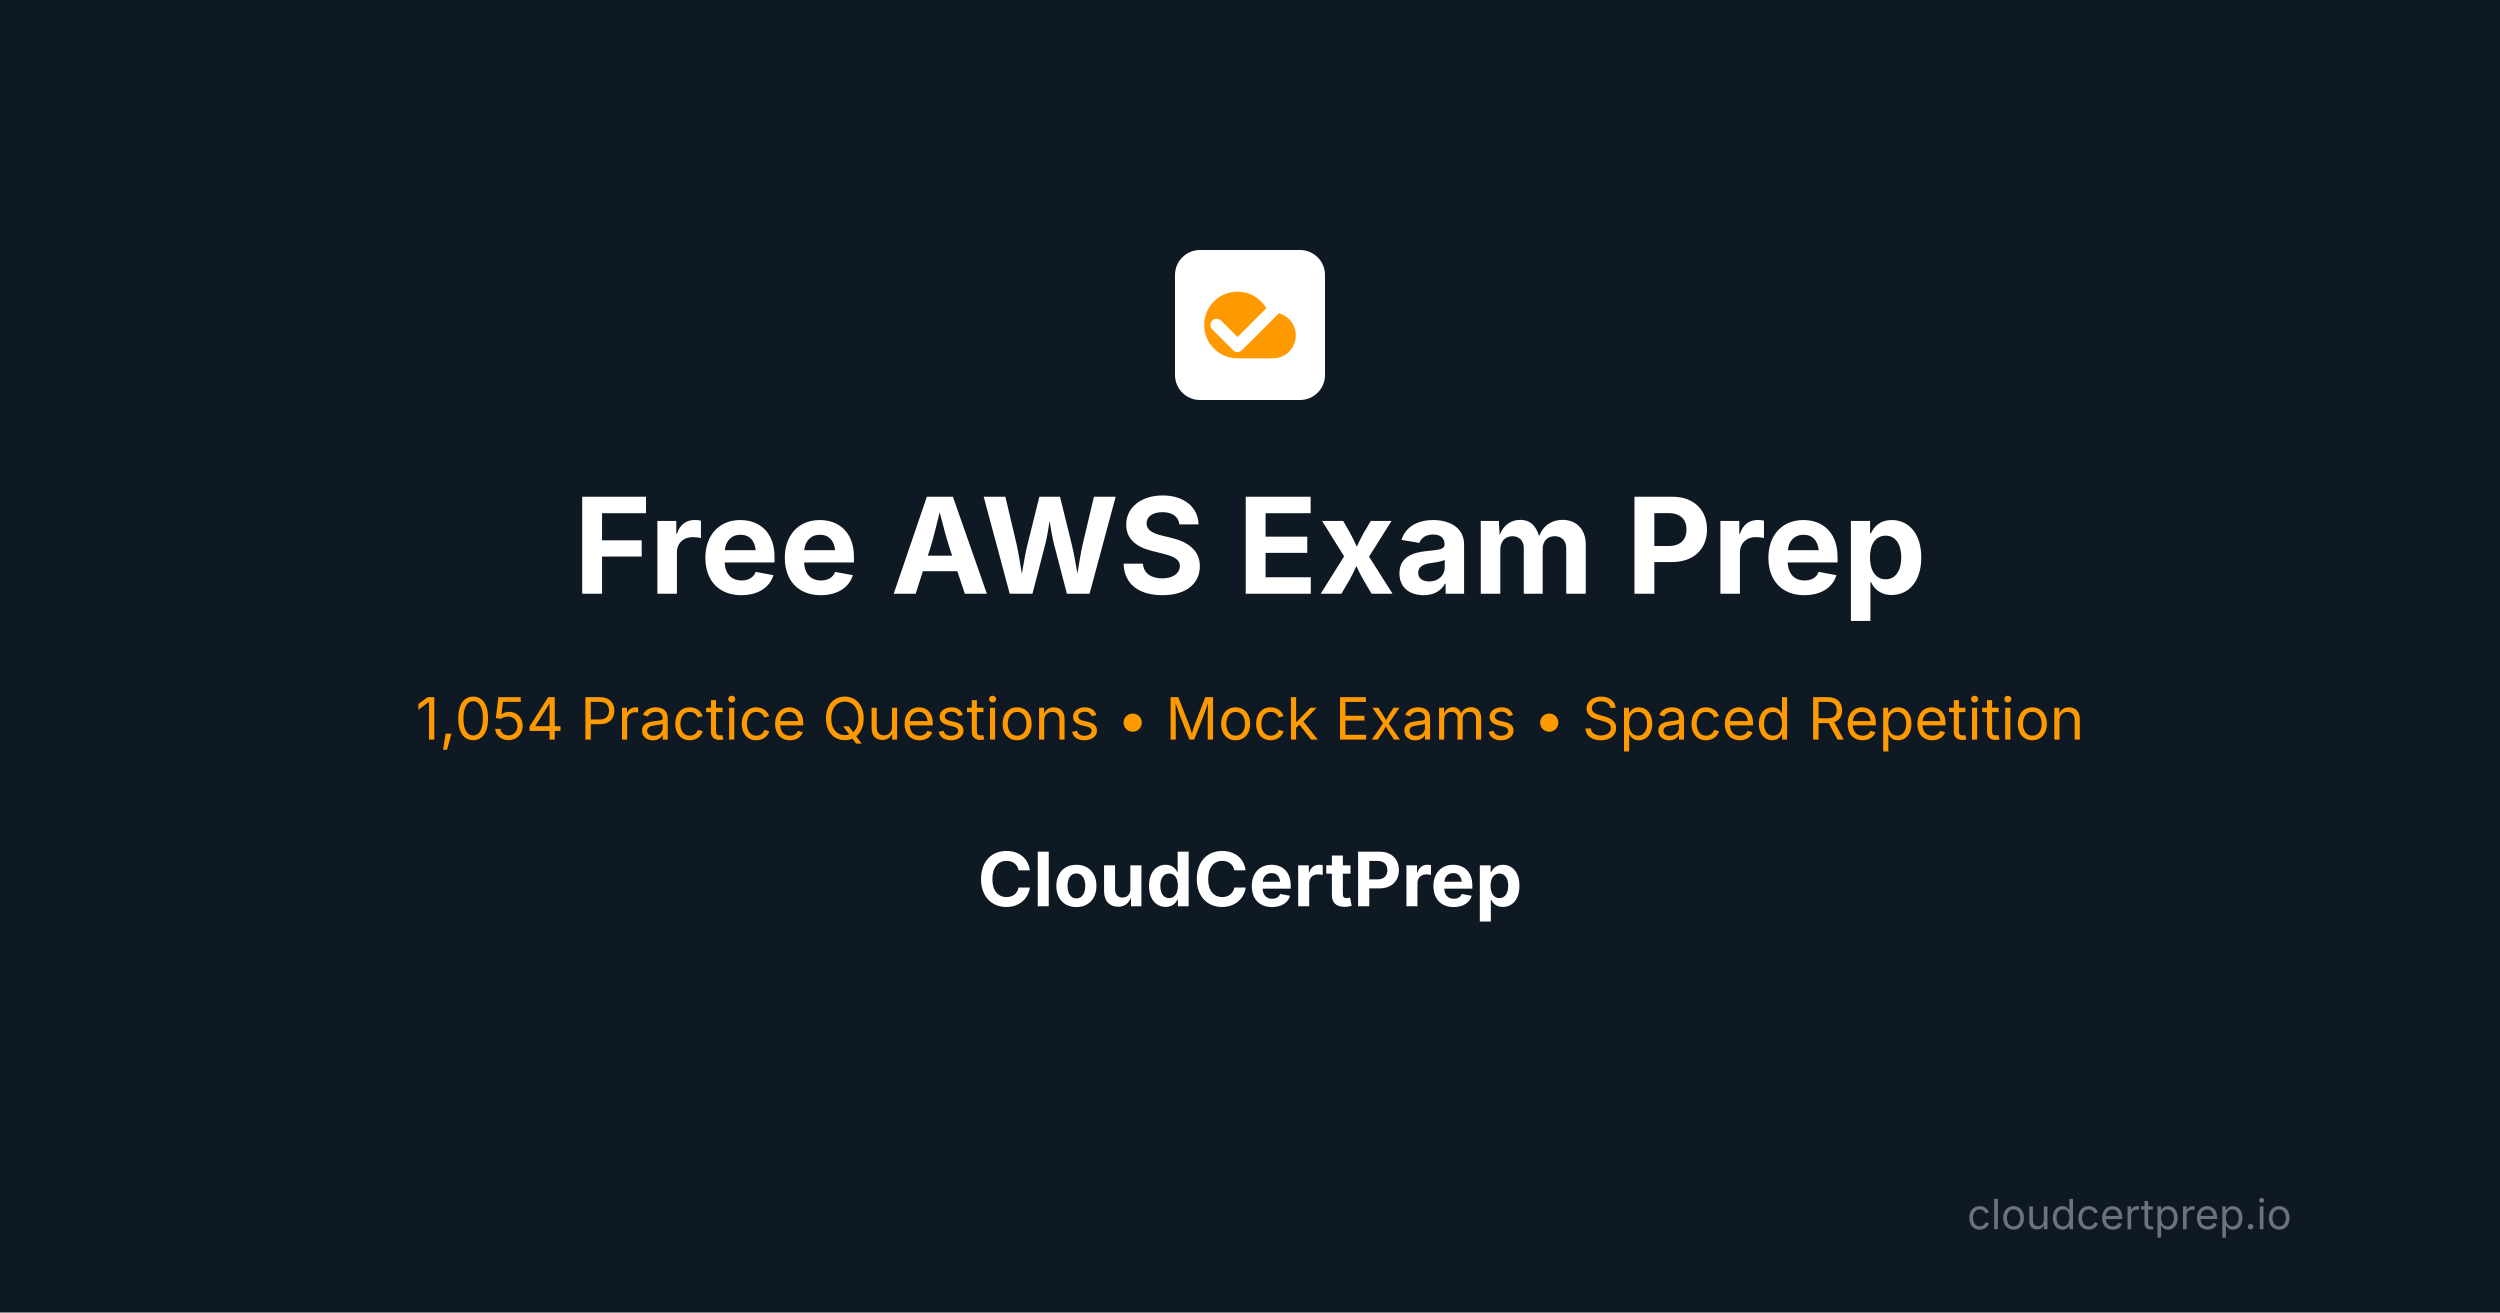
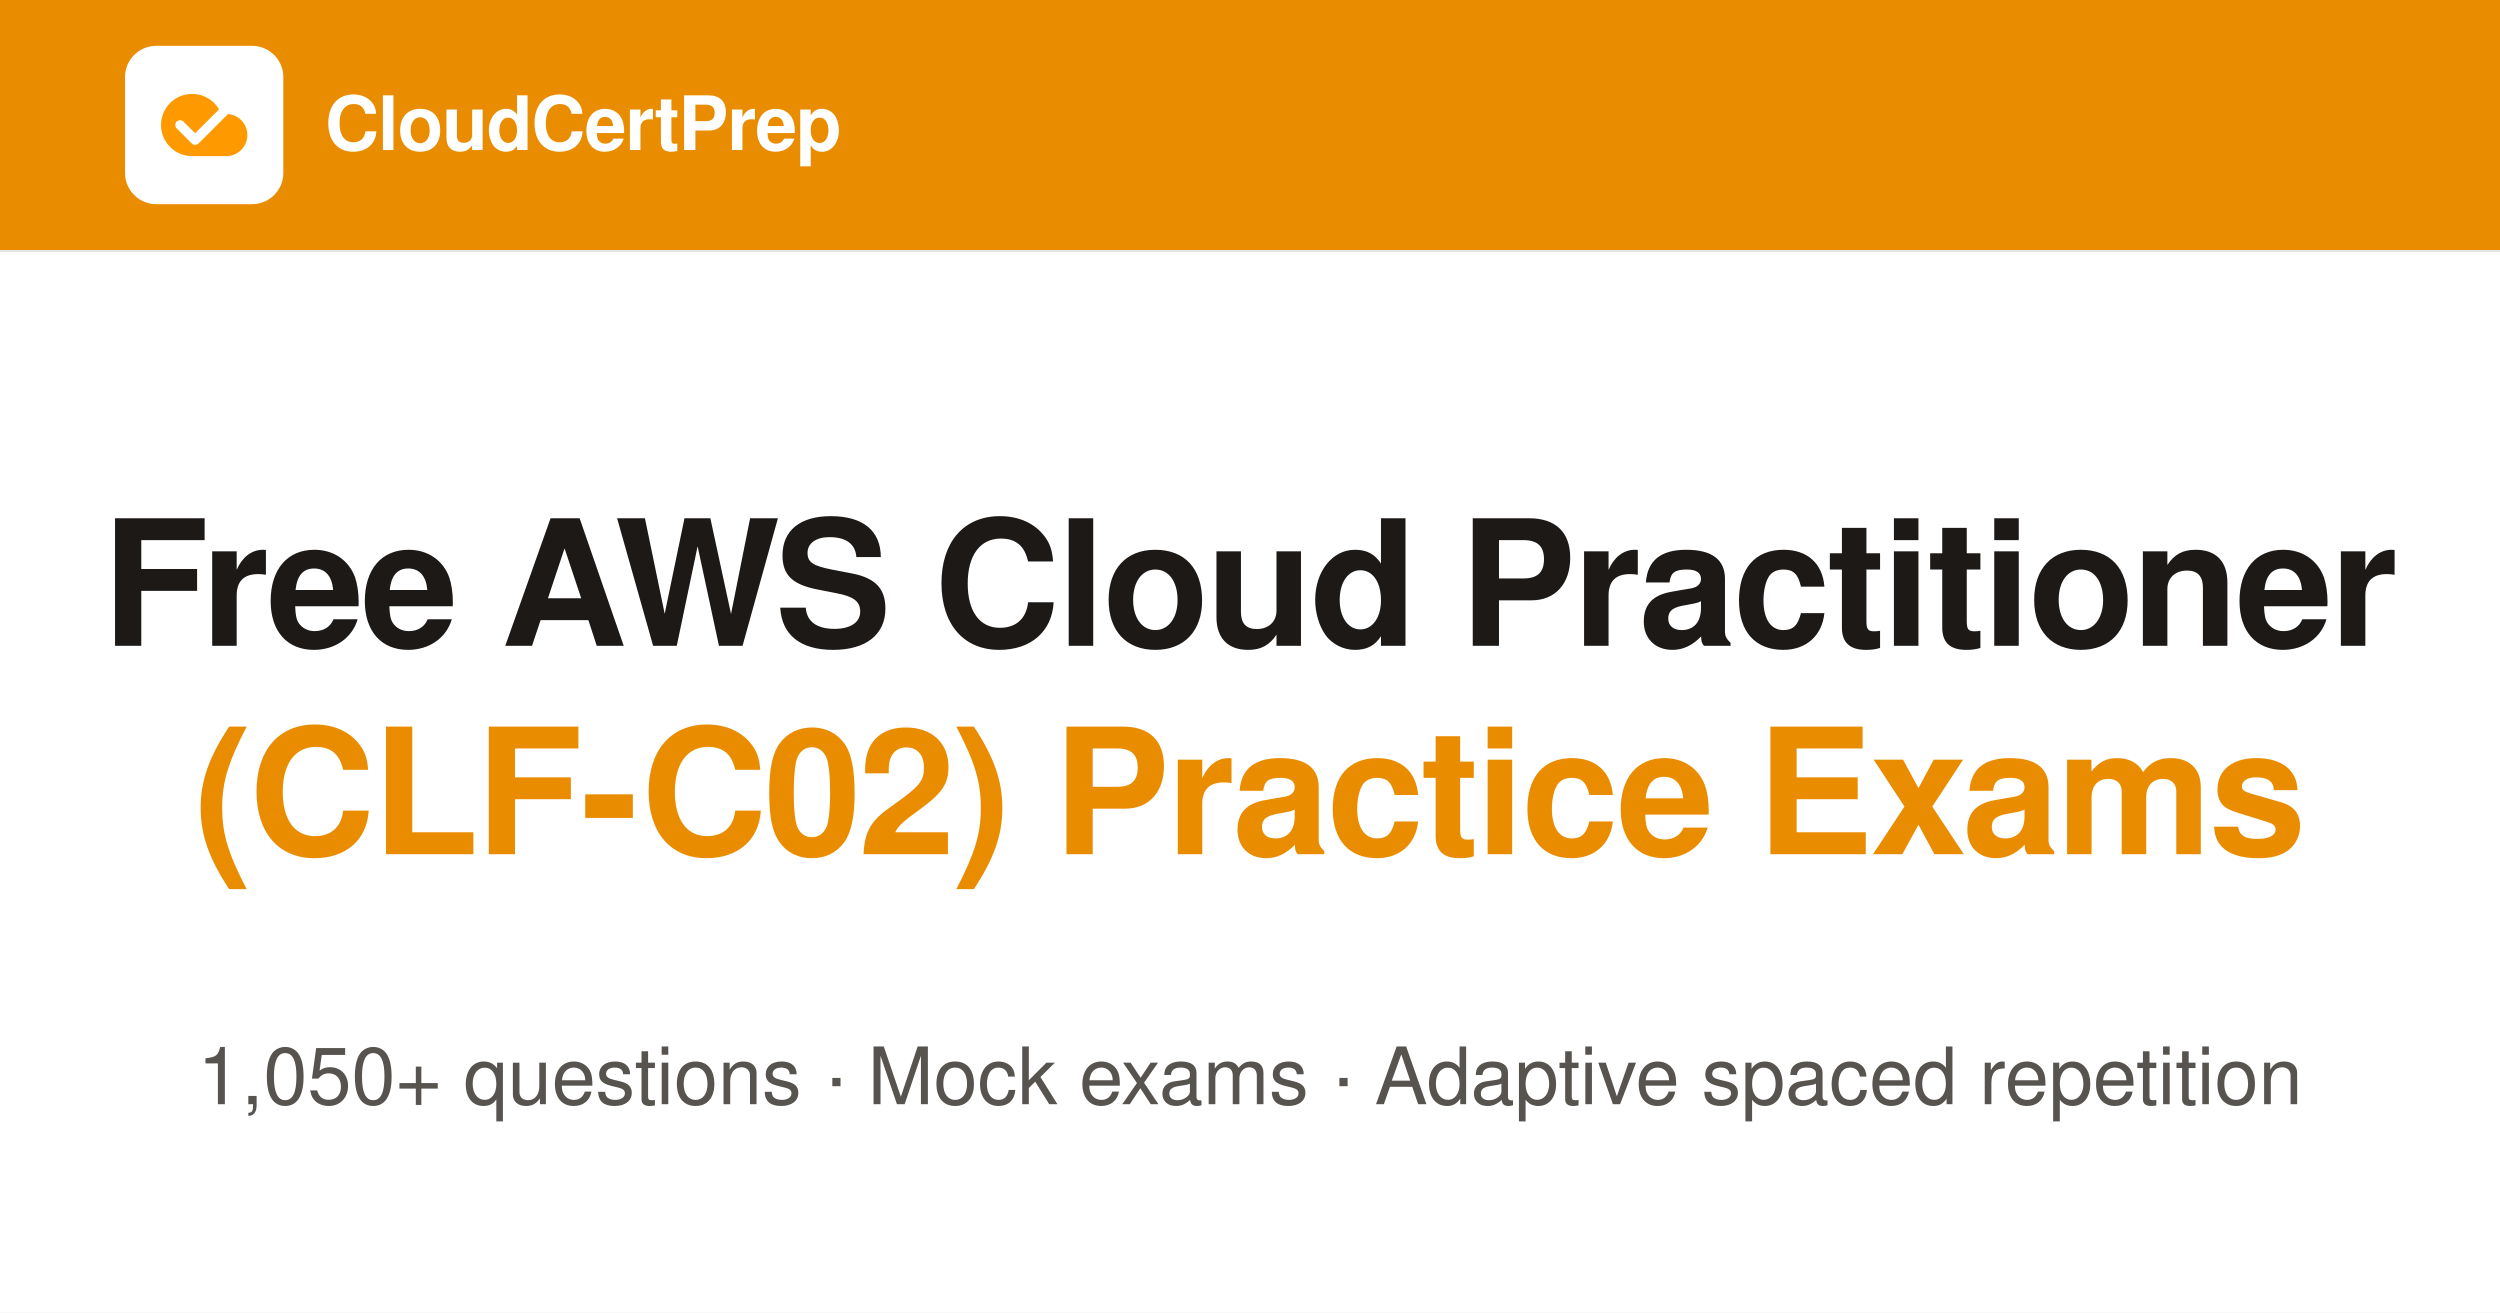
<svg xmlns="http://www.w3.org/2000/svg" width="1200" height="630" viewBox="0 0 1200 630">
-   <rect width="1200" height="630" fill="#0F1923" />
-   <rect x="564" y="120" width="72" height="72" rx="12" fill="#FFFFFF" />
-   <g transform="translate(576, 132) scale(2)">
-     <path d="M17.5 19H9a7 7 0 1 1 6.71-9h1.79a4.5 4.5 0 1 1 0 9Z" fill="#FF9900" stroke="#FF9900" stroke-width="2" stroke-linecap="round" stroke-linejoin="round" />
+   <rect width="1200" height="630" fill="#F5F5F4" />
+   <rect x="0" y="0" width="1200" height="120" fill="#EA8C00" />
+   <g transform="translate(60, 22)">
+     <rect width="76" height="76" rx="15" fill="#FFFFFF" />
+     <g transform="translate(14.87, 14.87) scale(1.928)">
+       <path d="M17.5 19H9a7 7 0 1 1 6.71-9h1.79a4.5 4.5 0 1 1 0 9Z" fill="#FF9900" stroke="#FF9900" stroke-width="1.5" stroke-linecap="round" stroke-linejoin="round" />
+     </g>
+     <g transform="translate(20.65, 20.65) scale(1.446)">
+       <path d="M20 6 9 17l-5-5" fill="none" stroke="#FFFFFF" stroke-width="3.2" stroke-linecap="round" stroke-linejoin="round" />
+     </g>
+     <text x="96" y="50" font-family="-apple-system, BlinkMacSystemFont, 'Segoe UI', Helvetica, Arial, sans-serif" font-size="36" font-weight="700" fill="#FFFFFF" letter-spacing="-0.6">CloudCertPrep</text>
  </g>
-   <g transform="translate(576, 132) scale(2)">
-     <path d="M20 6 9 17l-5-5" fill="none" stroke="#FFFFFF" stroke-width="3" stroke-linecap="round" stroke-linejoin="round" />
-   </g>
-   <text x="600" y="285" font-size="64" font-weight="700" fill="#FFFFFF" text-anchor="middle" font-family="system-ui, -apple-system, sans-serif">Free AWS Exam Prep</text>
-   <text x="600" y="355" font-size="28" font-weight="400" fill="#FF9900" text-anchor="middle" font-family="system-ui, -apple-system, sans-serif">1,054 Practice Questions • Mock Exams • Spaced Repetition</text>
-   <text x="600" y="435" font-size="36" font-weight="700" fill="#FFFFFF" text-anchor="middle" font-family="system-ui, -apple-system, sans-serif">CloudCertPrep</text>
-   <text x="1100" y="590" font-size="20" font-weight="400" fill="#6B7280" text-anchor="end" font-family="system-ui, -apple-system, sans-serif">cloudcertprep.io</text>
+   <rect x="0" y="120" width="1200" height="510" fill="#FFFFFF" />
+   <rect x="0" y="120" width="1200" height="1" fill="#E7E5E4" />
+   <text x="600" y="310" font-family="-apple-system, BlinkMacSystemFont, 'Segoe UI', Helvetica, Arial, sans-serif" font-size="84" font-weight="700" fill="#1C1917" text-anchor="middle" letter-spacing="-1.5">Free AWS Cloud Practitioner</text>
+   <text x="600" y="410" font-family="-apple-system, BlinkMacSystemFont, 'Segoe UI', Helvetica, Arial, sans-serif" font-size="84" font-weight="700" fill="#EA8C00" text-anchor="middle" letter-spacing="-1.5">(CLF-C02) Practice Exams</text>
+   <text x="600" y="530" font-family="-apple-system, BlinkMacSystemFont, 'Segoe UI', Helvetica, Arial, sans-serif" font-size="38" font-weight="500" fill="#57534E" text-anchor="middle">1,050+ questions  ·  Mock exams  ·  Adaptive spaced repetition</text>
</svg>
